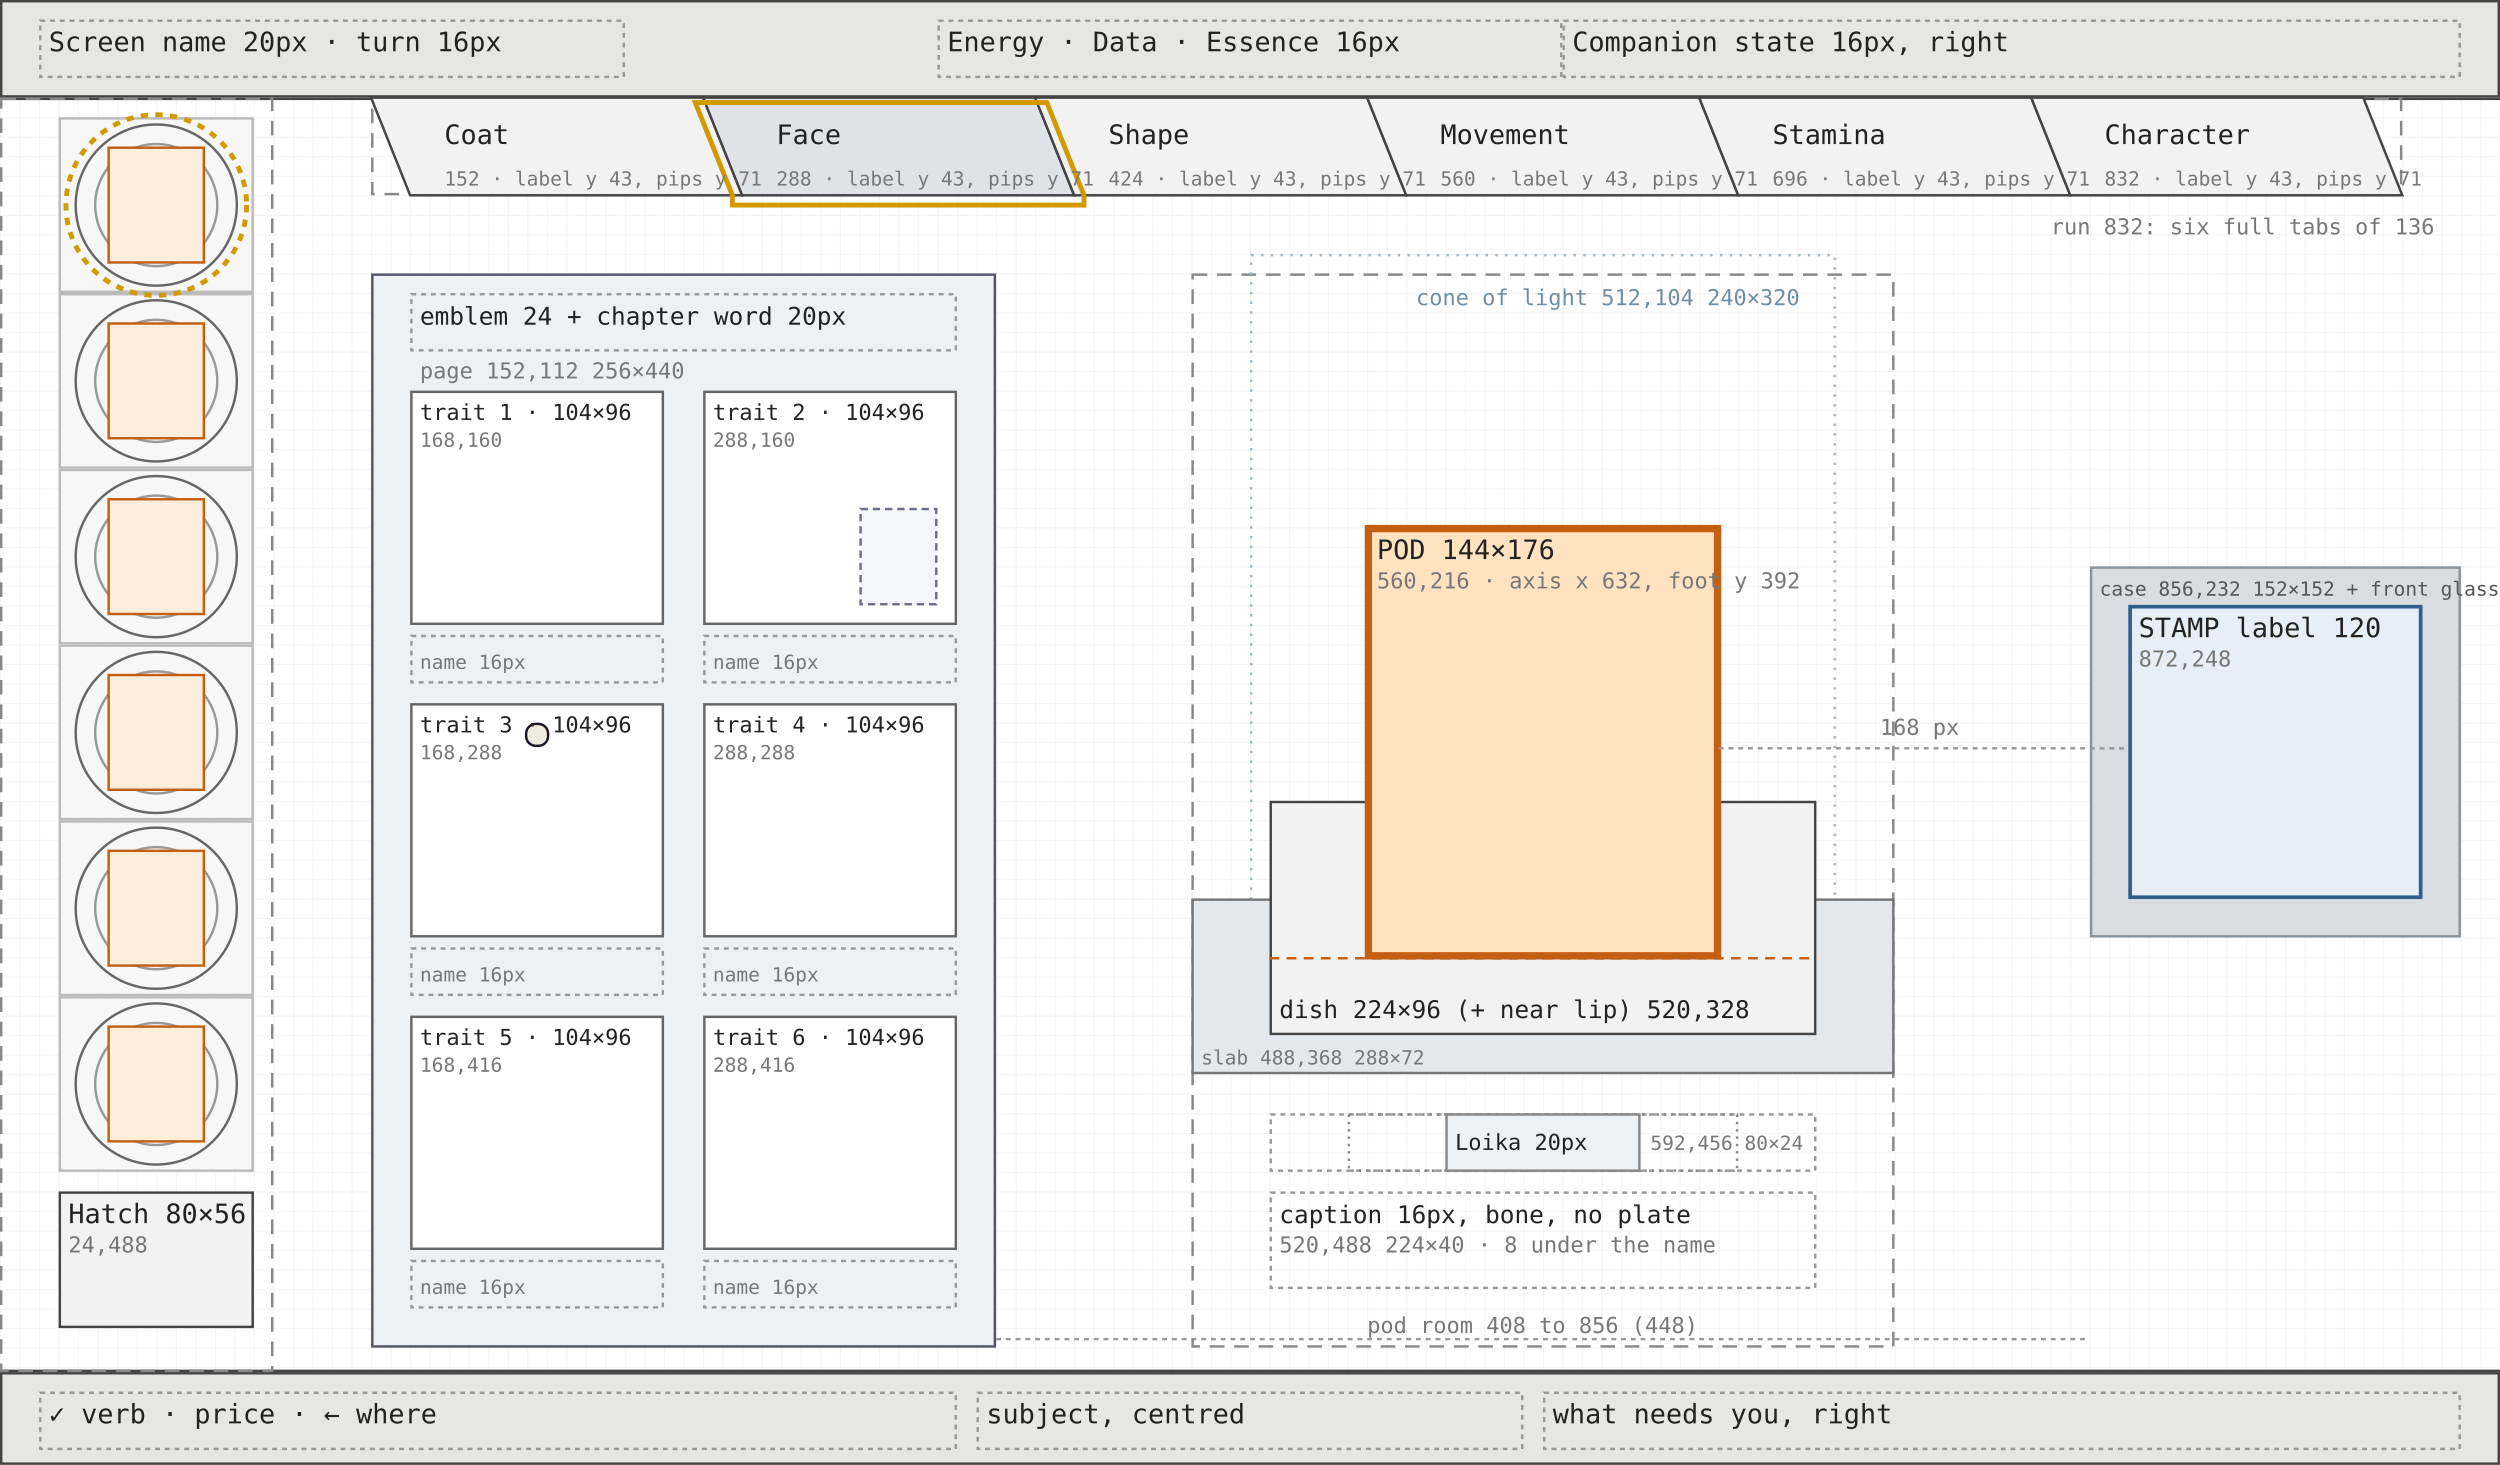
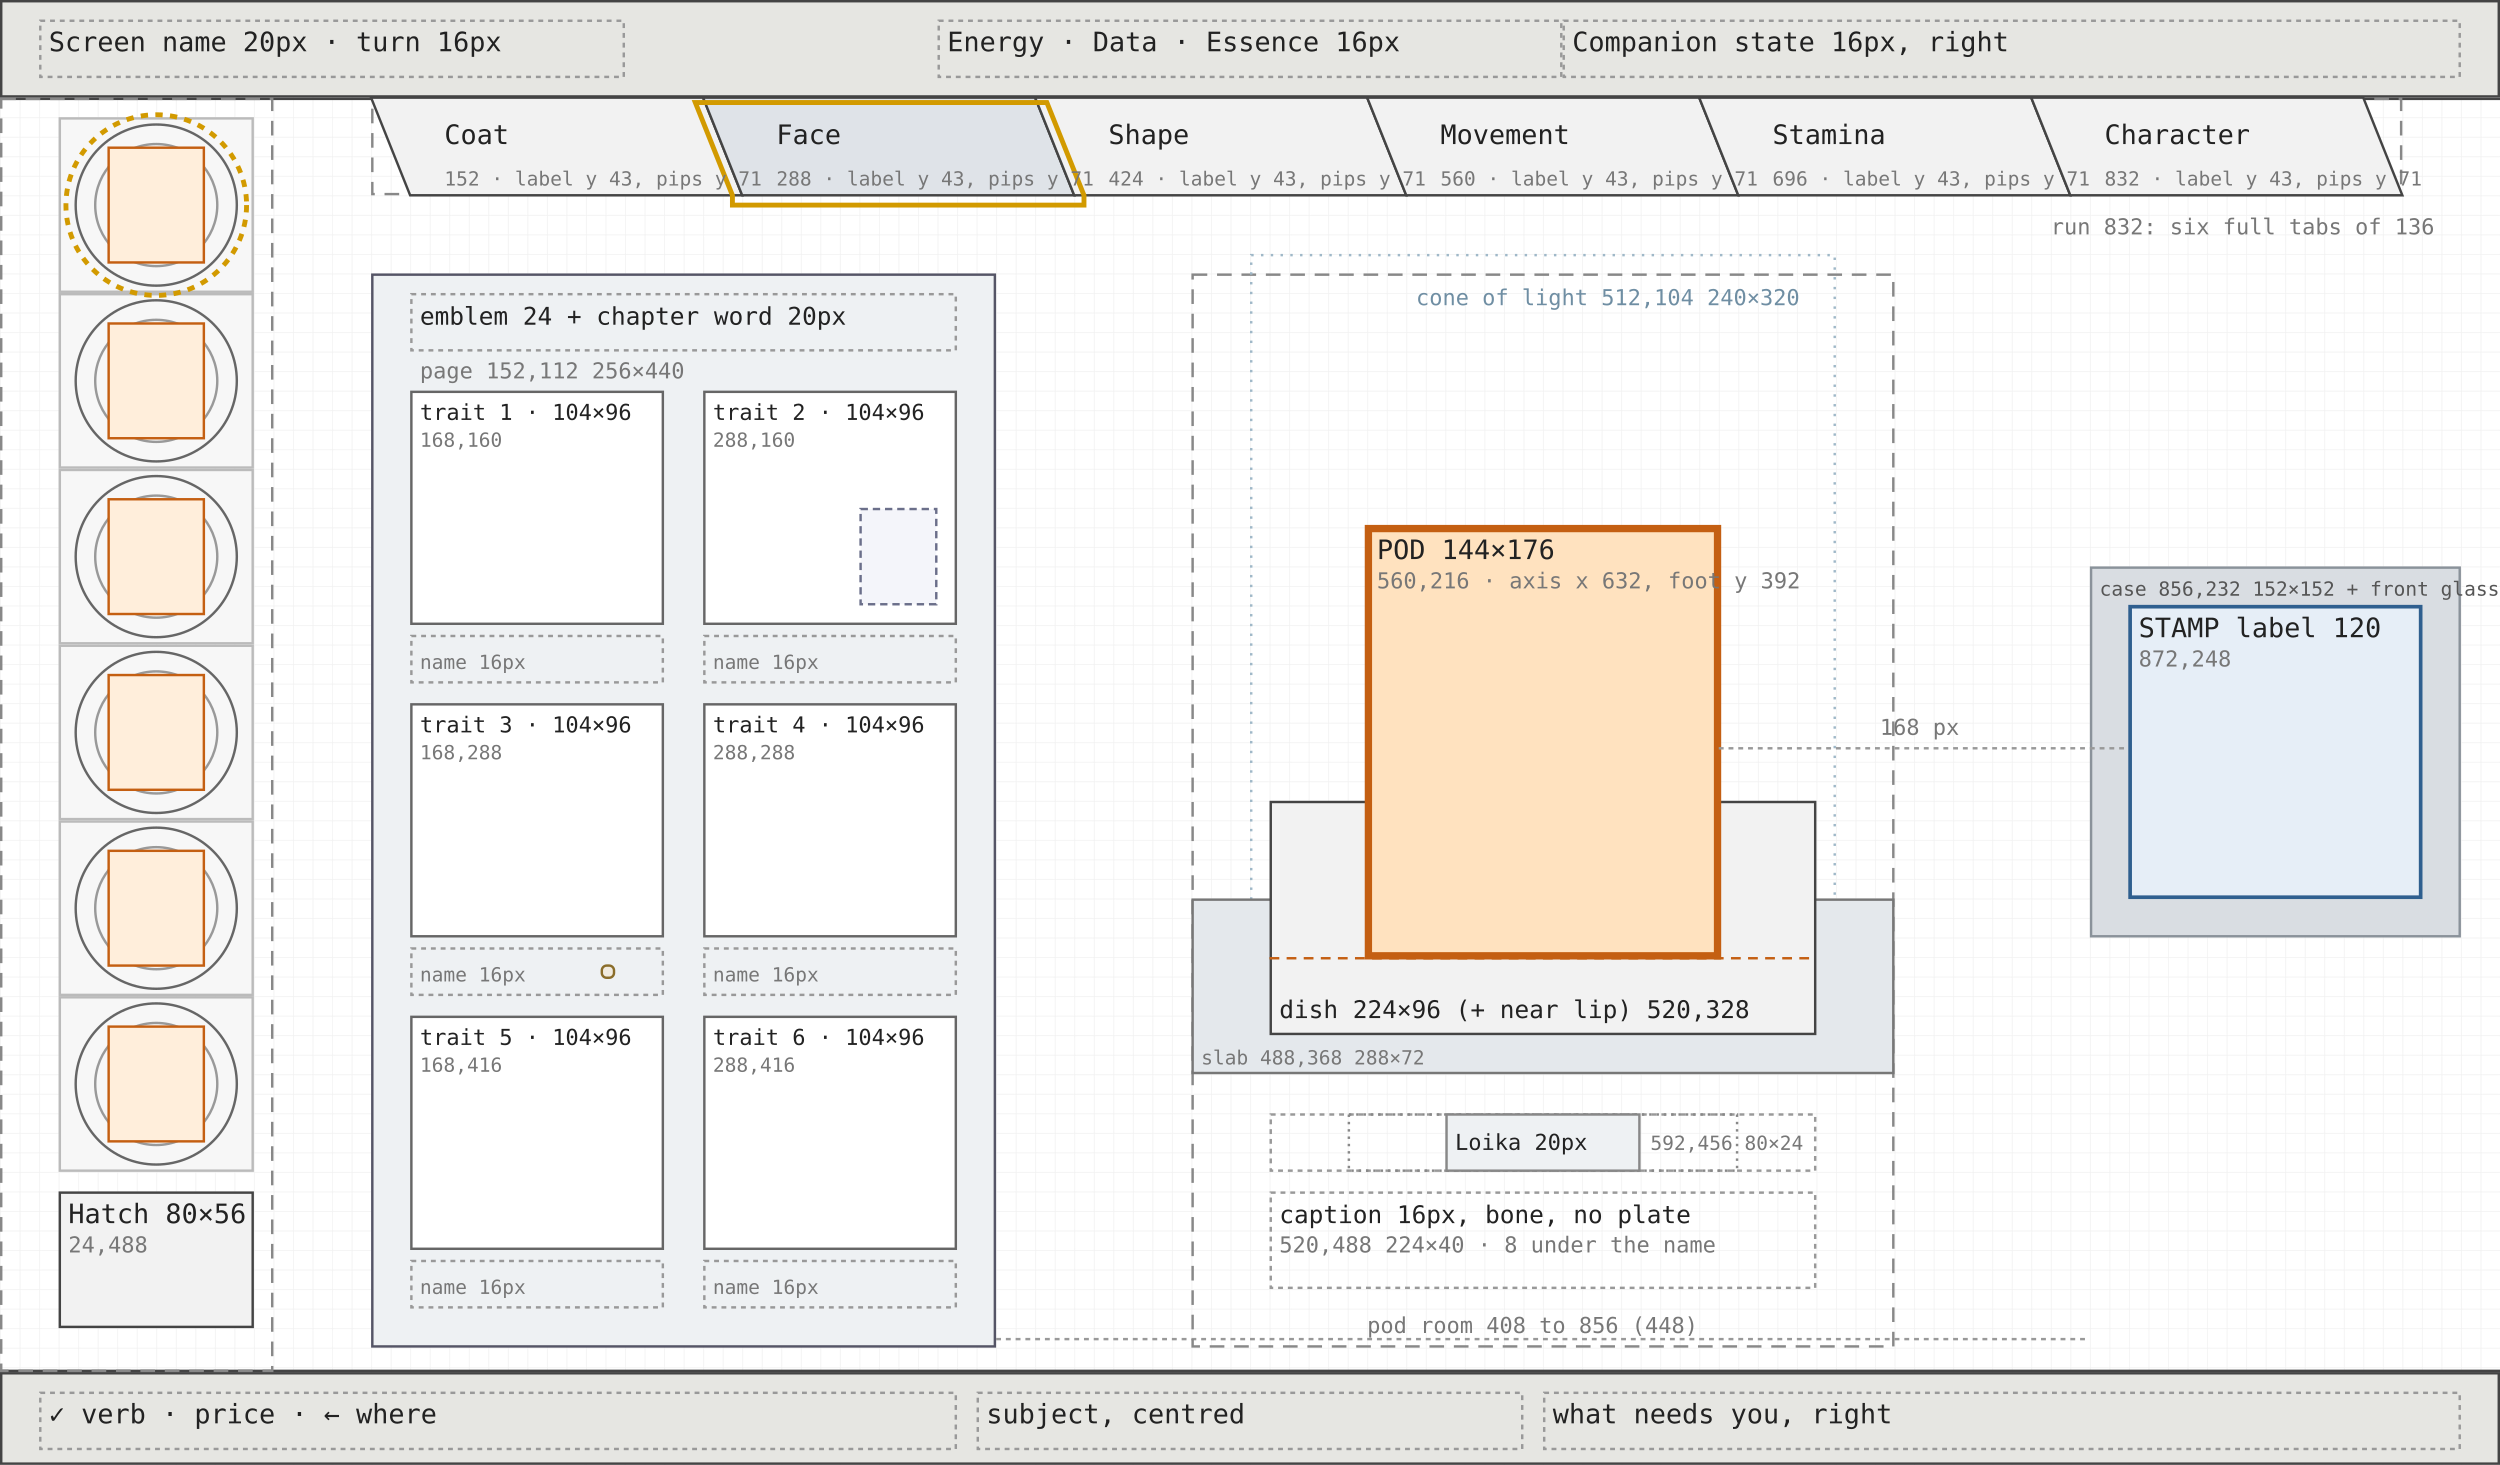
<svg xmlns="http://www.w3.org/2000/svg" viewBox="0 0 1024 600" width="1024" height="600" font-family="ui-monospace, Menlo, Consolas, monospace">
  <defs>
    <pattern id="g8" width="8" height="8" patternUnits="userSpaceOnUse">
      <path d="M8 0H0V8" fill="none" stroke="#efefef" stroke-width="0.5" />
    </pattern>
  </defs>
  <rect width="1024" height="600" fill="#ffffff" />
  <rect width="1024" height="600" fill="url(#g8)" />
  <rect x="0.5" y="0.5" width="1023" height="39" fill="#e6e6e2" stroke="#444" stroke-width="1" />
  <rect x="16.5" y="8.5" width="239" height="23" fill="none" stroke="#999" stroke-width="1" stroke-dasharray="2 2" />
  <rect x="384.5" y="8.5" width="255" height="23" fill="none" stroke="#999" stroke-width="1" stroke-dasharray="2 2" />
  <rect x="640.5" y="8.5" width="367" height="23" fill="none" stroke="#999" stroke-width="1" stroke-dasharray="2 2" />
  <rect x="0.5" y="562.5" width="1023" height="37" fill="#e6e6e2" stroke="#444" stroke-width="1" />
  <rect x="16.5" y="570.5" width="375" height="23" fill="none" stroke="#999" stroke-width="1" stroke-dasharray="2 2" />
  <rect x="400.5" y="570.5" width="223" height="23" fill="none" stroke="#999" stroke-width="1" stroke-dasharray="2 2" />
  <rect x="632.5" y="570.5" width="375" height="23" fill="none" stroke="#999" stroke-width="1" stroke-dasharray="2 2" />
  <line x1="0" y1="40.5" x2="1024" y2="40.5" stroke="#444" />
  <line x1="0" y1="561.5" x2="1024" y2="561.5" stroke="#444" />
  <rect x="0.5" y="40.5" width="111" height="521" fill="none" stroke="#888" stroke-width="1" stroke-dasharray="6 4" />
  <rect x="24.5" y="48.5" width="79" height="71" fill="#f7f7f7" stroke="#bbb" stroke-width="1" />
  <circle cx="64.0" cy="84.0" r="33.0" fill="none" stroke="#666" stroke-width="1" />
  <circle cx="64.0" cy="84.0" r="25.0" fill="none" stroke="#999" stroke-width="1" />
  <rect x="44.5" y="60.5" width="39" height="47" fill="#ffeedb" stroke="#c45f12" stroke-width="1" />
  <rect x="24.5" y="120.5" width="79" height="71" fill="#f7f7f7" stroke="#bbb" stroke-width="1" />
  <circle cx="64.0" cy="156.0" r="33.0" fill="none" stroke="#666" stroke-width="1" />
  <circle cx="64.0" cy="156.0" r="25.0" fill="none" stroke="#999" stroke-width="1" />
  <rect x="44.5" y="132.5" width="39" height="47" fill="#ffeedb" stroke="#c45f12" stroke-width="1" />
  <rect x="24.5" y="192.5" width="79" height="71" fill="#f7f7f7" stroke="#bbb" stroke-width="1" />
  <circle cx="64.0" cy="228.0" r="33.0" fill="none" stroke="#666" stroke-width="1" />
  <circle cx="64.0" cy="228.0" r="25.0" fill="none" stroke="#999" stroke-width="1" />
  <rect x="44.5" y="204.5" width="39" height="47" fill="#ffeedb" stroke="#c45f12" stroke-width="1" />
  <rect x="24.5" y="264.5" width="79" height="71" fill="#f7f7f7" stroke="#bbb" stroke-width="1" />
  <circle cx="64.0" cy="300.0" r="33.0" fill="none" stroke="#666" stroke-width="1" />
  <circle cx="64.0" cy="300.0" r="25.0" fill="none" stroke="#999" stroke-width="1" />
  <rect x="44.5" y="276.5" width="39" height="47" fill="#ffeedb" stroke="#c45f12" stroke-width="1" />
  <rect x="24.5" y="336.5" width="79" height="71" fill="#f7f7f7" stroke="#bbb" stroke-width="1" />
  <circle cx="64.0" cy="372.0" r="33.0" fill="none" stroke="#666" stroke-width="1" />
  <circle cx="64.0" cy="372.0" r="25.0" fill="none" stroke="#999" stroke-width="1" />
  <rect x="44.5" y="348.5" width="39" height="47" fill="#ffeedb" stroke="#c45f12" stroke-width="1" />
  <rect x="24.5" y="408.5" width="79" height="71" fill="#f7f7f7" stroke="#bbb" stroke-width="1" />
  <circle cx="64.0" cy="444.0" r="33.0" fill="none" stroke="#666" stroke-width="1" />
  <circle cx="64.0" cy="444.0" r="25.0" fill="none" stroke="#999" stroke-width="1" />
  <rect x="44.5" y="420.5" width="39" height="47" fill="#ffeedb" stroke="#c45f12" stroke-width="1" />
  <circle cx="64.0" cy="84.0" r="37.0" fill="none" stroke="#d29a00" stroke-width="2" stroke-dasharray="3 3" />
  <rect x="24.5" y="488.5" width="79" height="55" fill="#f2f2f2" stroke="#444" stroke-width="1" />
  <rect x="152.5" y="40.5" width="831" height="39" fill="none" stroke="#888" stroke-width="1" stroke-dasharray="6 4" />
  <polygon points="152,40 288,40 304,80 168,80" fill="#f2f2f2" stroke="#444" stroke-width="1" />
  <polygon points="288,40 424,40 440,80 304,80" fill="#dfe3e8" stroke="#444" stroke-width="1" />
  <polygon points="424,40 560,40 576,80 440,80" fill="#f2f2f2" stroke="#444" stroke-width="1" />
  <polygon points="560,40 696,40 712,80 576,80" fill="#f2f2f2" stroke="#444" stroke-width="1" />
  <polygon points="696,40 832,40 848,80 712,80" fill="#f2f2f2" stroke="#444" stroke-width="1" />
  <polygon points="832,40 968,40 984,80 848,80" fill="#f2f2f2" stroke="#444" stroke-width="1" />
  <path d="M284.8,42 L428.8,42 L444,80 L444,84 L300,84 L300,80 Z" fill="none" stroke="#d29a00" stroke-width="2" />
  <rect x="152.5" y="112.5" width="255" height="439" fill="#eef1f3" stroke="#556" stroke-width="1" />
  <rect x="168.5" y="120.5" width="223" height="23" fill="none" stroke="#999" stroke-width="1" stroke-dasharray="2 2" />
  <rect x="168.5" y="160.5" width="103" height="95" fill="#ffffff" stroke="#666" stroke-width="1" />
  <rect x="168.5" y="260.5" width="103" height="19" fill="none" stroke="#999" stroke-width="1" stroke-dasharray="2 2" />
  <rect x="288.5" y="160.5" width="103" height="95" fill="#ffffff" stroke="#666" stroke-width="1" />
  <rect x="288.5" y="260.5" width="103" height="19" fill="none" stroke="#999" stroke-width="1" stroke-dasharray="2 2" />
  <rect x="352.5" y="208.5" width="31" height="39" fill="#f4f5fa" stroke="#6b6f8a" stroke-width="1" stroke-dasharray="3 2" />
  <rect x="168.5" y="288.5" width="103" height="95" fill="#ffffff" stroke="#666" stroke-width="1" />
  <rect x="168.5" y="388.5" width="103" height="19" fill="none" stroke="#999" stroke-width="1" stroke-dasharray="2 2" />
-   <rect x="215.5" y="296.5" width="9" height="9" rx="4" fill="#f1ebdf" stroke="#1a1725" stroke-width="1" />
+   <rect x="246.5" y="395.5" width="5" height="5" rx="2" fill="#f1ebdf" stroke="#8a6d2a" stroke-width="1" />
  <rect x="288.5" y="288.5" width="103" height="95" fill="#ffffff" stroke="#666" stroke-width="1" />
  <rect x="288.5" y="388.5" width="103" height="19" fill="none" stroke="#999" stroke-width="1" stroke-dasharray="2 2" />
  <rect x="168.5" y="416.5" width="103" height="95" fill="#ffffff" stroke="#666" stroke-width="1" />
  <rect x="168.5" y="516.5" width="103" height="19" fill="none" stroke="#999" stroke-width="1" stroke-dasharray="2 2" />
  <rect x="288.5" y="416.5" width="103" height="95" fill="#ffffff" stroke="#666" stroke-width="1" />
  <rect x="288.5" y="516.5" width="103" height="19" fill="none" stroke="#999" stroke-width="1" stroke-dasharray="2 2" />
  <line x1="408" y1="548.5" x2="856" y2="548.5" stroke="#999" stroke-dasharray="2 2" />
  <rect x="488.5" y="112.5" width="287" height="439" fill="none" stroke="#888" stroke-width="1" stroke-dasharray="6 4" />
  <rect x="512.5" y="104.5" width="239" height="319" fill="none" stroke="#9fb8c8" stroke-width="1" stroke-dasharray="1 3" />
  <rect x="488.5" y="368.5" width="287" height="71" fill="#e4e8ec" stroke="#777" stroke-width="1" />
  <rect x="520.5" y="328.5" width="223" height="95" fill="#f2f2f2" stroke="#444" stroke-width="1" />
  <rect x="560.5" y="216.5" width="143" height="175" fill="#ffe2bf" stroke="#c45f12" stroke-width="3" />
  <line x1="520" y1="392.5" x2="744" y2="392.5" stroke="#c45f12" stroke-width="1" stroke-dasharray="4 3" />
  <rect x="520.5" y="456.5" width="223" height="23" fill="none" stroke="#999" stroke-width="1" stroke-dasharray="2 2" />
  <rect x="552.5" y="456.5" width="159" height="23" fill="none" stroke="#888" stroke-width="1" stroke-dasharray="1 2" />
  <rect x="592.5" y="456.5" width="79" height="23" fill="#eef1f3" stroke="#888" stroke-width="1" />
  <rect x="520.5" y="488.5" width="223" height="39" fill="none" stroke="#999" stroke-width="1" stroke-dasharray="2 2" />
  <rect x="856.5" y="232.5" width="151" height="151" fill="#d9dde2" stroke="#8a929a" stroke-width="1" />
  <rect x="872.5" y="248.5" width="119" height="119" fill="#e6eef7" stroke="#2f5f8f" stroke-width="1.5" />
  <line x1="704" y1="306.5" x2="872" y2="306.5" stroke="#999" stroke-width="1" stroke-dasharray="2 2" />
  <text x="20" y="21" font-size="11" fill="#222">Screen name 20px · turn 16px</text>
  <text x="388" y="21" font-size="11" fill="#222">Energy · Data · Essence 16px</text>
  <text x="644" y="21" font-size="11" fill="#222">Companion state 16px, right</text>
  <text x="20" y="583" font-size="11" fill="#222">✓ verb · price · ← where</text>
  <text x="404" y="583" font-size="11" fill="#222">subject, centred</text>
  <text x="636" y="583" font-size="11" fill="#222">what needs you, right</text>
  <text x="28" y="501" font-size="11" fill="#222">Hatch 80×56</text>
  <text x="28" y="513" font-size="9" fill="#777">24,488</text>
  <text x="182" y="59" font-size="11" fill="#222">Coat</text>
  <text x="182" y="76" font-size="8" fill="#777">152 · label y 43, pips y 71</text>
  <text x="318" y="59" font-size="11" fill="#222">Face</text>
  <text x="318" y="76" font-size="8" fill="#777">288 · label y 43, pips y 71</text>
  <text x="454" y="59" font-size="11" fill="#222">Shape</text>
  <text x="454" y="76" font-size="8" fill="#777">424 · label y 43, pips y 71</text>
  <text x="590" y="59" font-size="11" fill="#222">Movement</text>
  <text x="590" y="76" font-size="8" fill="#777">560 · label y 43, pips y 71</text>
  <text x="726" y="59" font-size="11" fill="#222">Stamina</text>
  <text x="726" y="76" font-size="8" fill="#777">696 · label y 43, pips y 71</text>
  <text x="862" y="59" font-size="11" fill="#222">Character</text>
  <text x="862" y="76" font-size="8" fill="#777">832 · label y 43, pips y 71</text>
  <text x="840" y="96" font-size="9" fill="#777">run 832: six full tabs of 136</text>
  <text x="172" y="133" font-size="10" fill="#222">emblem 24 + chapter word 20px</text>
  <text x="172" y="155" font-size="9" fill="#777">page 152,112 256×440</text>
  <text x="172" y="172" font-size="9" fill="#222">trait 1 · 104×96</text>
  <text x="172" y="183" font-size="8" fill="#777">168,160</text>
  <text x="172" y="274" font-size="8" fill="#777">name 16px</text>
  <text x="292" y="172" font-size="9" fill="#222">trait 2 · 104×96</text>
  <text x="292" y="183" font-size="8" fill="#777">288,160</text>
  <text x="292" y="274" font-size="8" fill="#777">name 16px</text>
  <text x="172" y="300" font-size="9" fill="#222">trait 3 · 104×96</text>
  <text x="172" y="311" font-size="8" fill="#777">168,288</text>
  <text x="172" y="402" font-size="8" fill="#777">name 16px</text>
  <text x="292" y="300" font-size="9" fill="#222">trait 4 · 104×96</text>
  <text x="292" y="311" font-size="8" fill="#777">288,288</text>
  <text x="292" y="402" font-size="8" fill="#777">name 16px</text>
  <text x="172" y="428" font-size="9" fill="#222">trait 5 · 104×96</text>
  <text x="172" y="439" font-size="8" fill="#777">168,416</text>
  <text x="172" y="530" font-size="8" fill="#777">name 16px</text>
  <text x="292" y="428" font-size="9" fill="#222">trait 6 · 104×96</text>
  <text x="292" y="439" font-size="8" fill="#777">288,416</text>
  <text x="292" y="530" font-size="8" fill="#777">name 16px</text>
  <text x="560" y="546" font-size="9" fill="#777">pod room 408 to 856 (448)</text>
  <text x="580" y="125" font-size="9" fill="#6f8ea3">cone of light 512,104 240×320</text>
  <text x="492" y="436" font-size="8" fill="#777">slab 488,368 288×72</text>
  <text x="564" y="229" font-size="11" fill="#222">POD 144×176</text>
  <text x="564" y="241" font-size="9" fill="#777">560,216 · axis x 632, foot y 392</text>
  <text x="524" y="417" font-size="10" fill="#222">dish 224×96 (+ near lip) 520,328</text>
  <text x="596" y="471" font-size="9" fill="#222">Loika 20px</text>
  <text x="676" y="471" font-size="8" fill="#777">592,456 80×24</text>
  <text x="524" y="501" font-size="10" fill="#222">caption 16px, bone, no plate</text>
  <text x="524" y="513" font-size="9" fill="#777">520,488 224×40 · 8 under the name</text>
  <text x="860" y="244" font-size="8" fill="#555">case 856,232 152×152 + front glass</text>
  <text x="876" y="261" font-size="11" fill="#222">STAMP label 120</text>
  <text x="876" y="273" font-size="9" fill="#777">872,248</text>
  <text x="770" y="301" font-size="9" fill="#777">168 px</text>
</svg>
